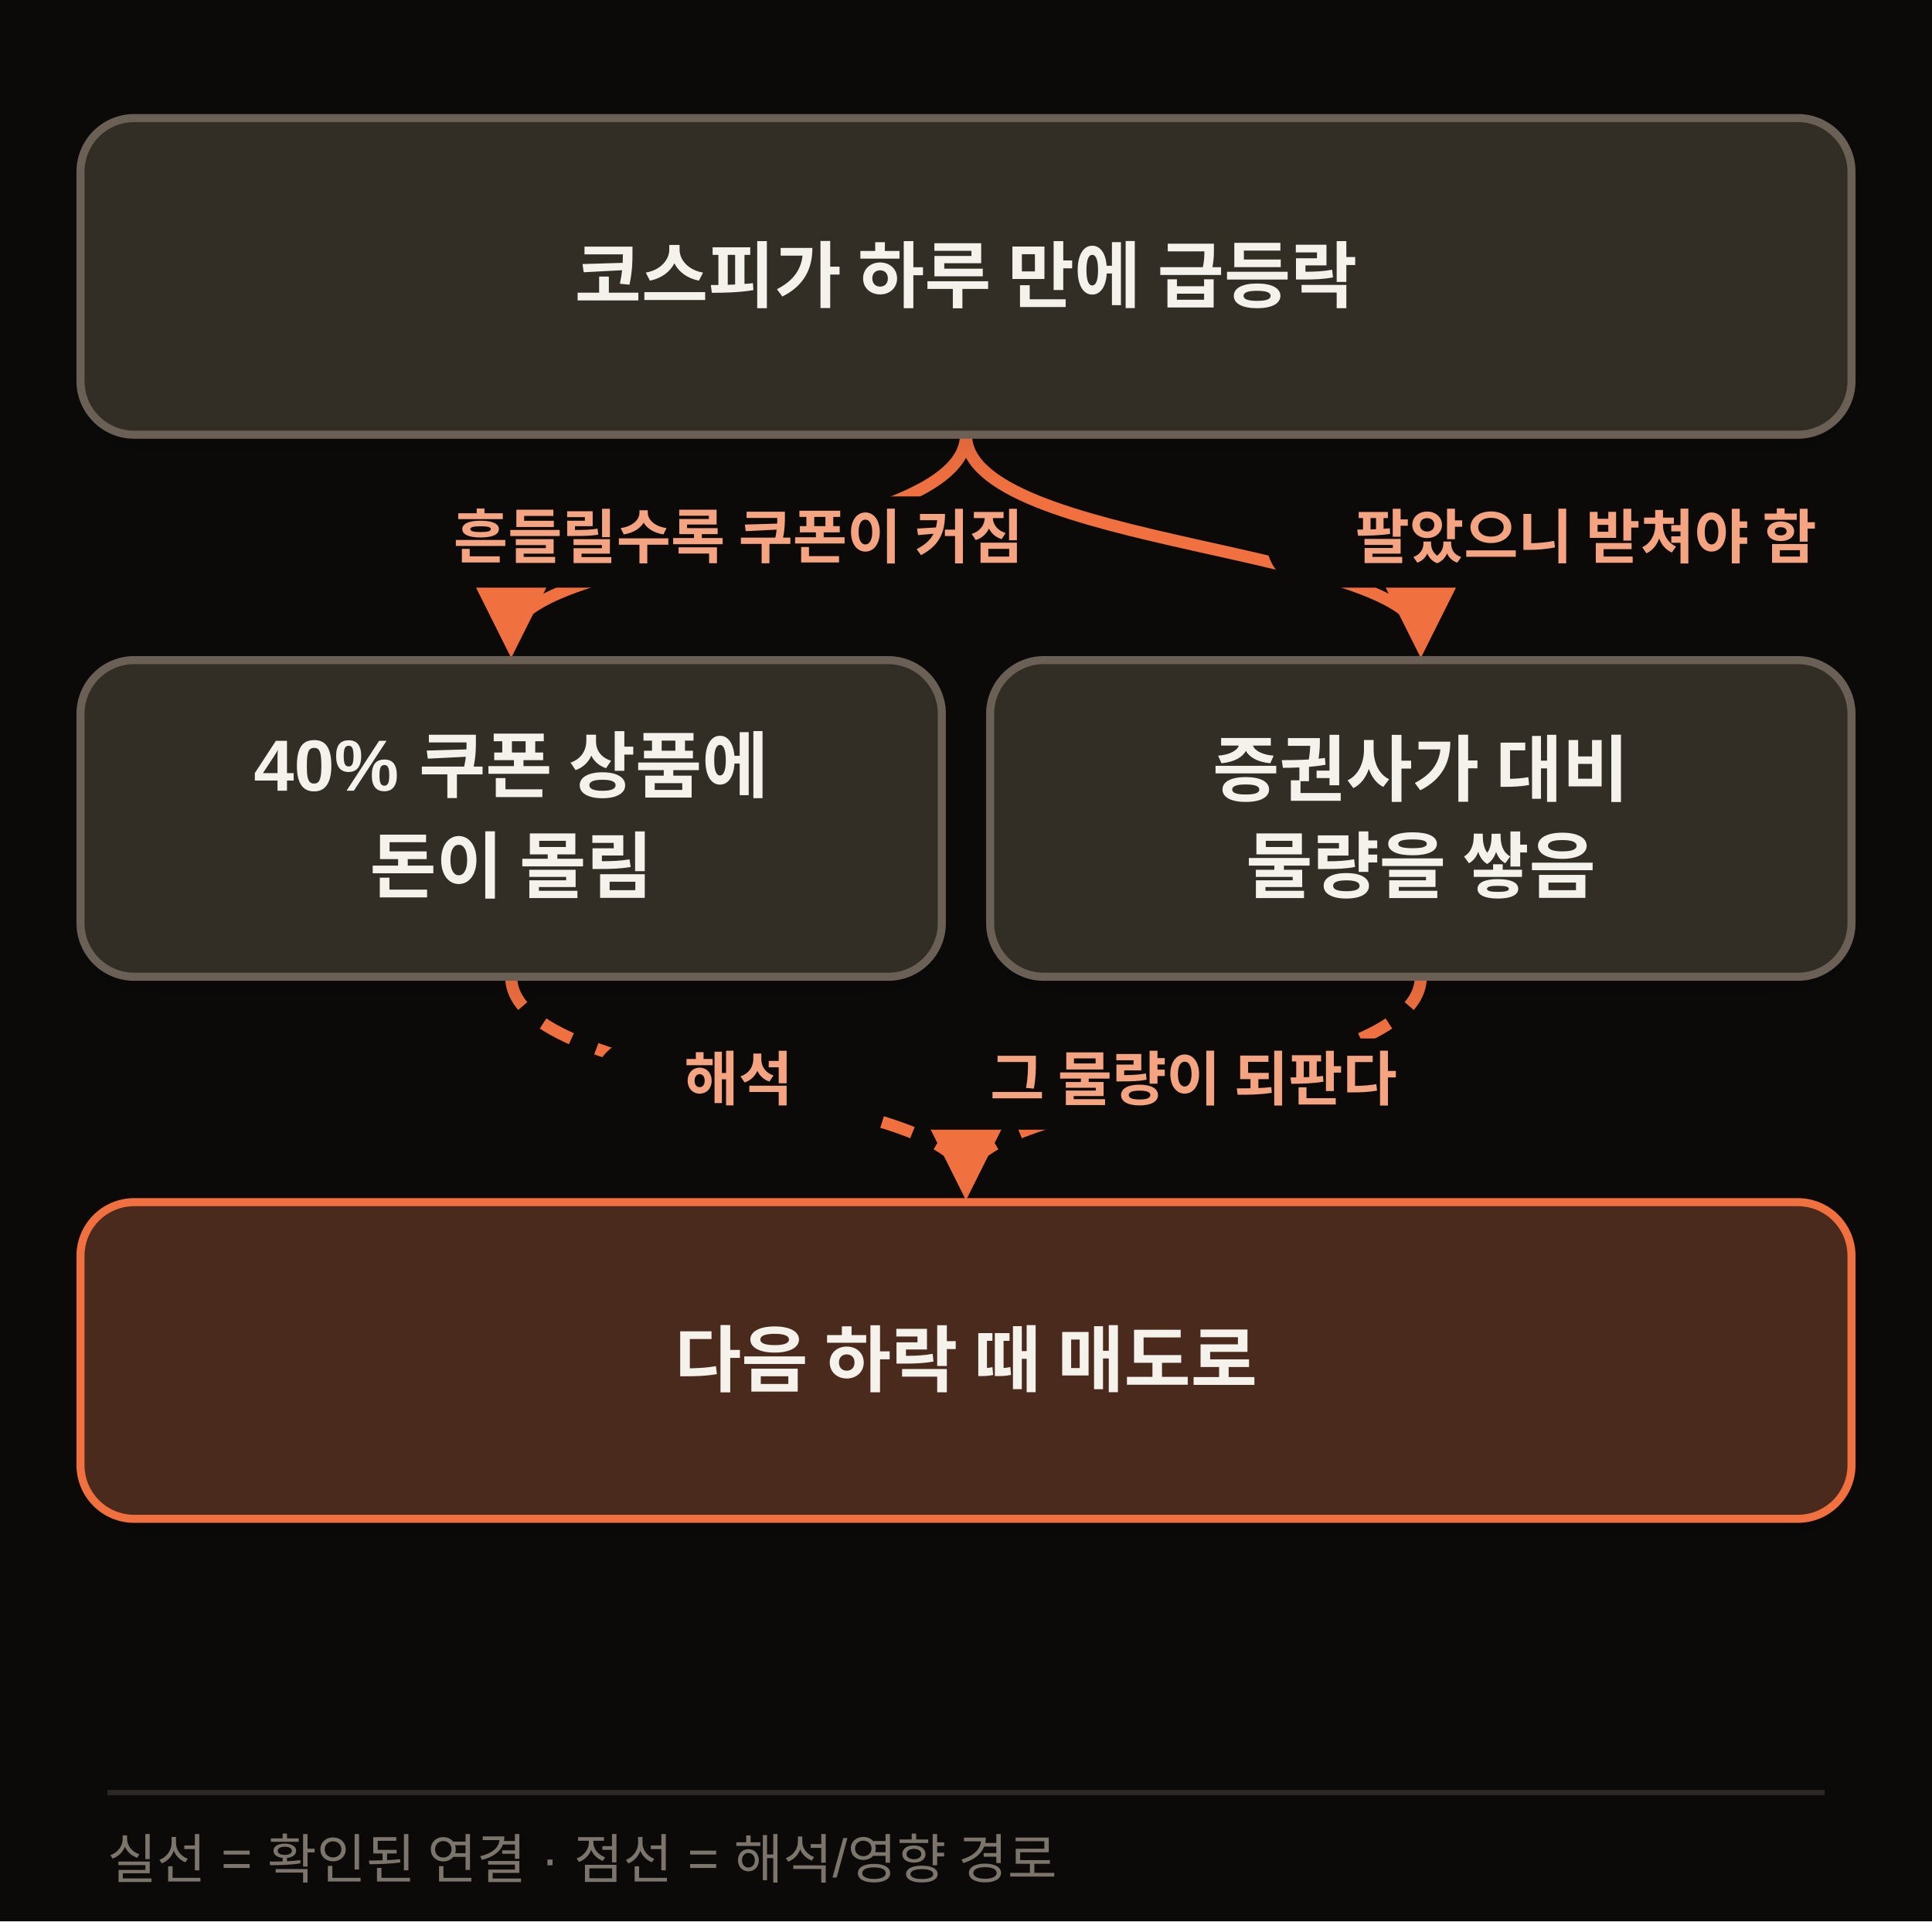
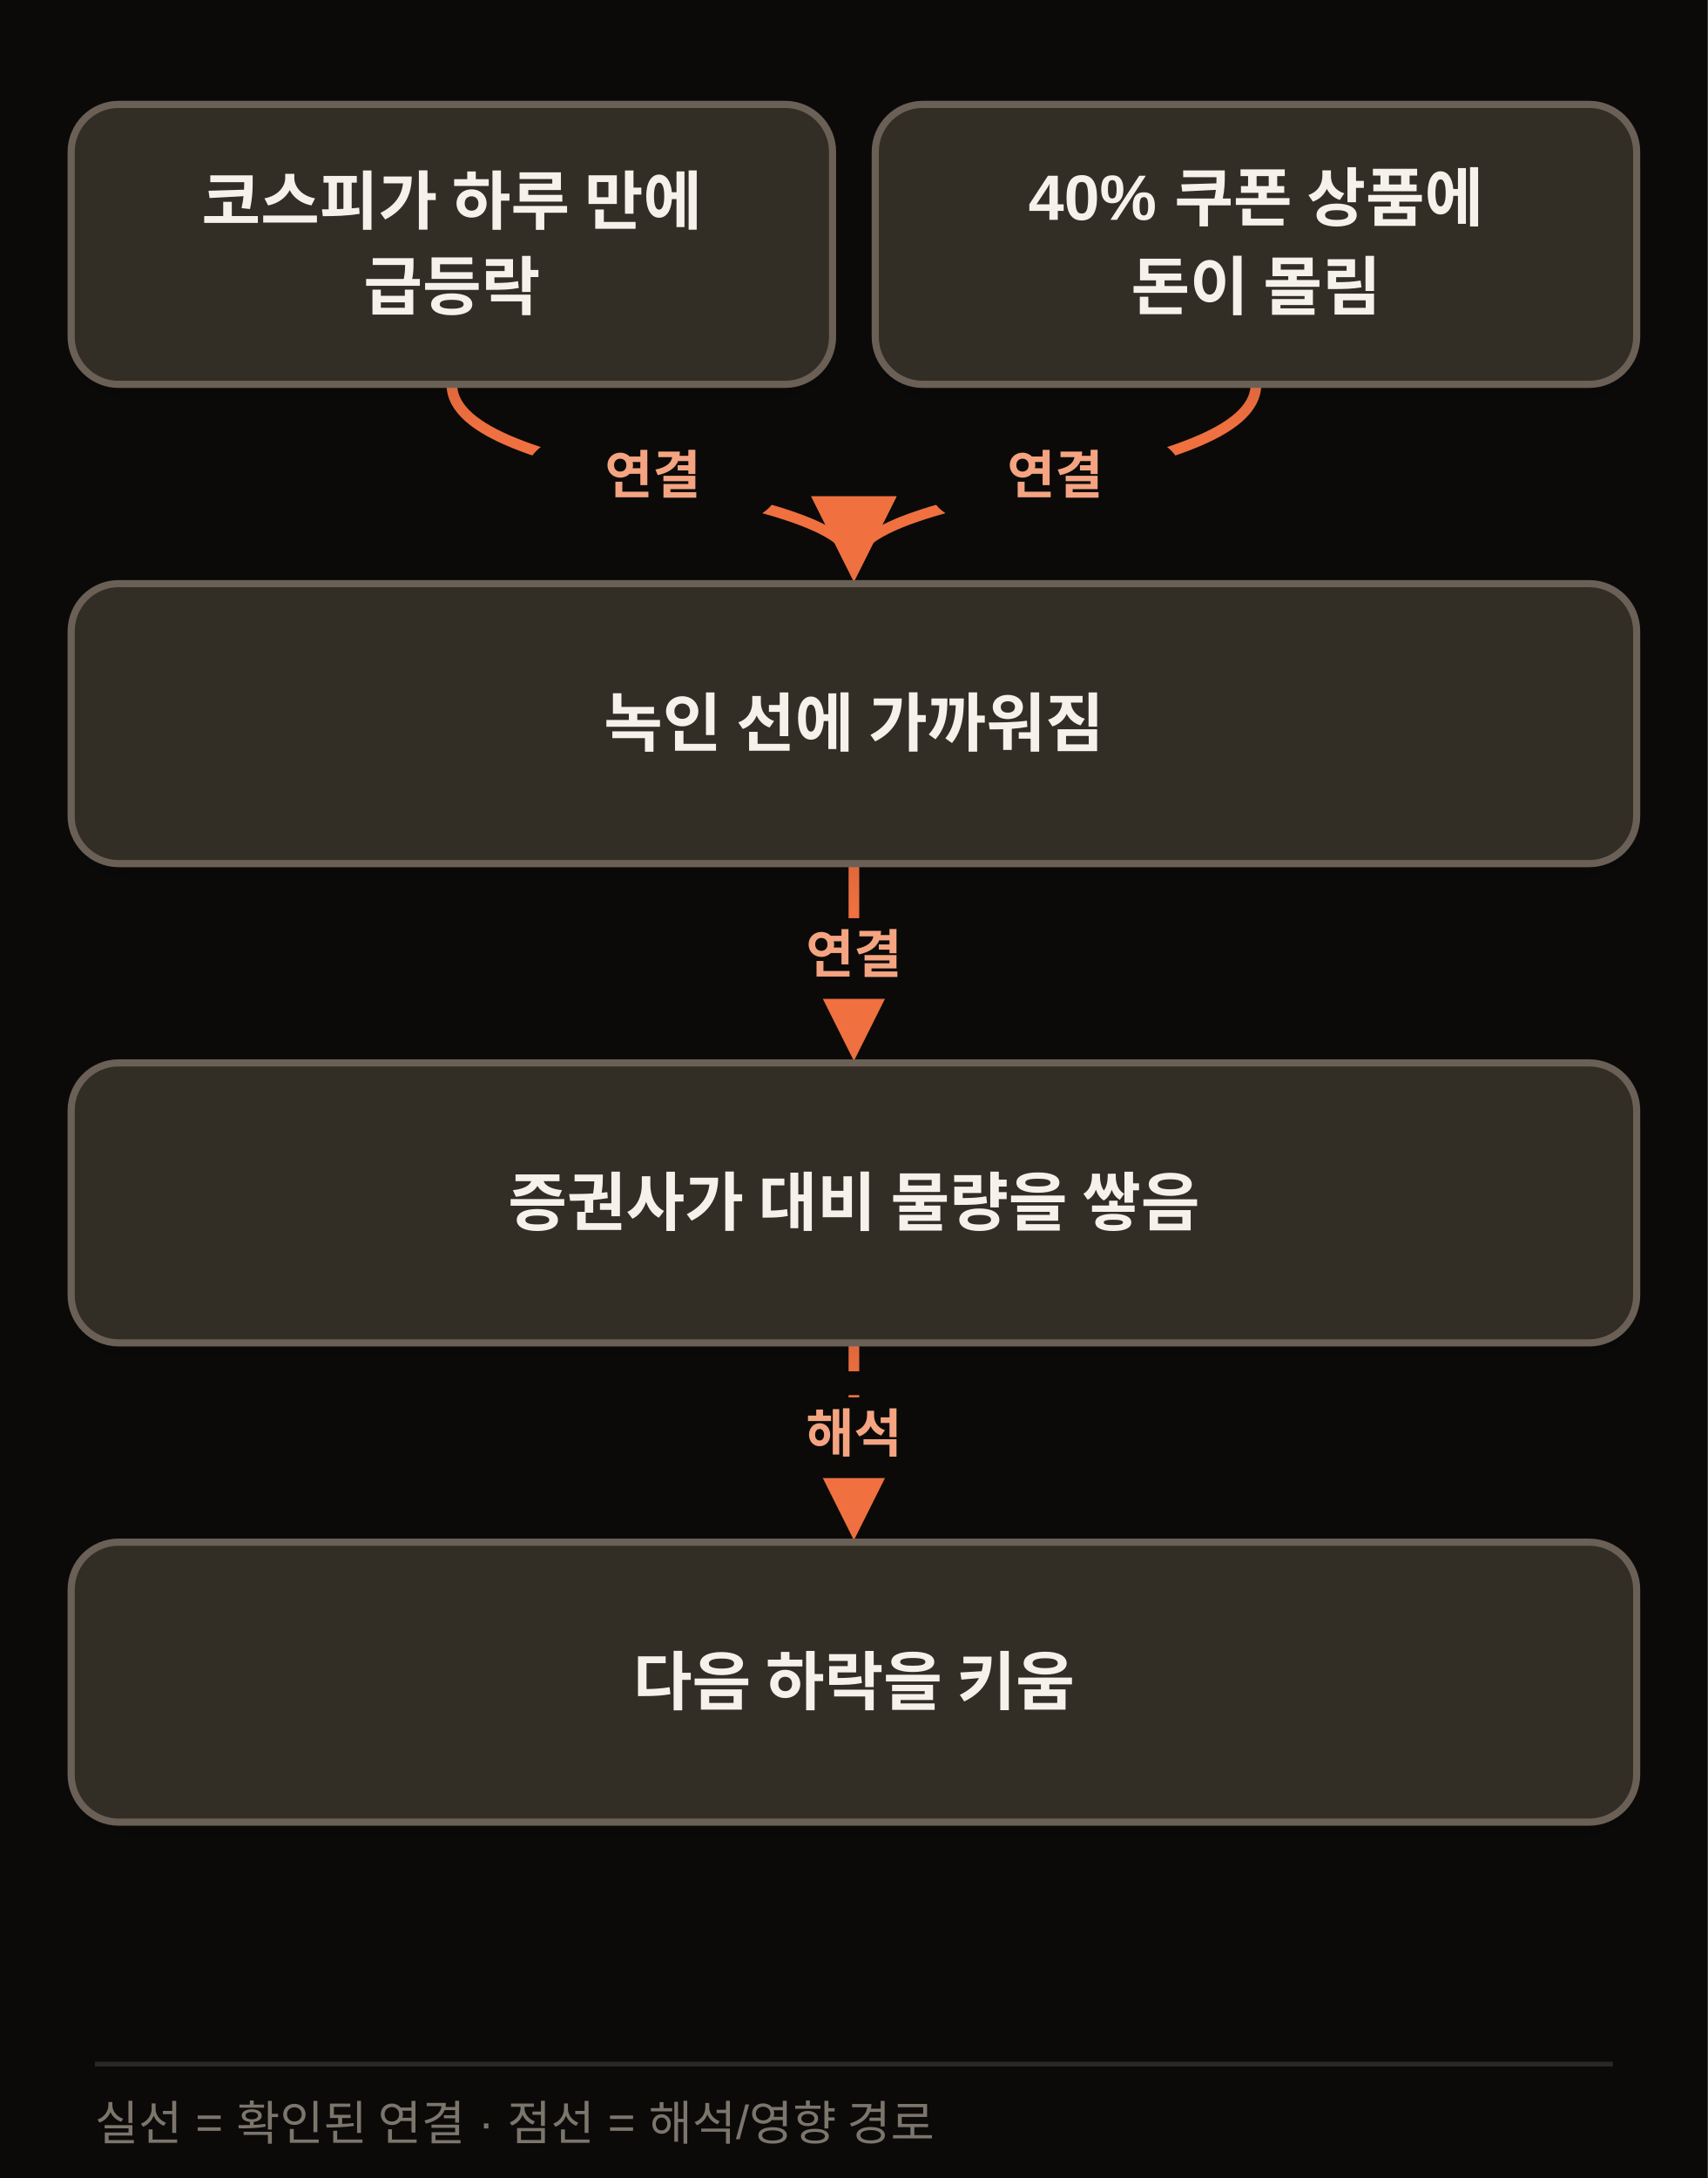
- <svg xmlns="http://www.w3.org/2000/svg" width="720" height="716" viewBox="0 0 720 716" class="morning-diagram morning-diagram-mobile" data-mobile-layout="same-topology" data-motion-orientation="TB" data-motion-steps="5">
+ <svg xmlns="http://www.w3.org/2000/svg" width="720" height="918" viewBox="0 0 720 918" class="morning-diagram morning-diagram-mobile" data-mobile-layout="same-topology" data-motion-orientation="TB" data-motion-steps="7">
  <defs>
    <filter id="shadow" x="-20%" y="-20%" width="140%" height="160%">
      <feDropShadow dx="0" dy="6" stdDeviation="8" flood-color="#111111" flood-opacity=".09" />
    </filter>
    <marker id="arrow" viewBox="0 0 10 10" refX="8" refY="5" markerWidth="8" markerHeight="8" orient="auto-start-reverse">
      <path d="M 0 0 L 10 5 L 0 10 z" fill="#F07040" />
    </marker>
  </defs>
-   <rect width="720" height="716" fill="#0B0A09" />
-   <g class="motion-step motion-edge" data-motion-step="1" data-from="A" data-to="B" style="--motion-delay:680ms">
-     <path d="M 360.0 162.0 C 360.0 204.0, 190.5 204.0, 190.5 238.0" fill="none" stroke="#F07040" stroke-width="4.5" marker-end="url(#arrow)" />
-     <rect x="156.2" y="185.0" width="238" height="34" rx="17" fill="#0B0A09" />
-     <text x="275.2" y="208.0" text-anchor="middle" font-family="Apple SD Gothic Neo,Malgun Gothic,Arial,sans-serif" font-size="22" font-weight="800" fill="#F5A481">흔들릴수록 쿠폰이 커짐</text>
+   <rect width="720" height="918" fill="#0B0A09" />
+   <g class="motion-step motion-edge" data-motion-step="1" data-from="A" data-to="C" style="--motion-delay:1360ms">
+     <path d="M 190.5 162.0 C 190.5 204.0, 360.0 204.0, 360.0 238.0" fill="none" stroke="#F07040" stroke-width="4.5" marker-end="url(#arrow)" />
+     <rect x="221.2" y="185.0" width="108" height="34" rx="17" fill="#0B0A09" />
+     <text x="275.2" y="208.0" text-anchor="middle" font-family="Apple SD Gothic Neo,Malgun Gothic,Arial,sans-serif" font-size="22" font-weight="800" fill="#F5A481">연결</text>
  </g>
-   <g class="motion-step motion-edge" data-motion-step="1" data-from="A" data-to="C" style="--motion-delay:2040ms">
-     <path d="M 360.0 162.0 C 360.0 204.0, 529.5 204.0, 529.5 238.0" fill="none" stroke="#F07040" stroke-width="4.5" marker-end="url(#arrow)" />
-     <rect x="472.0" y="185.0" width="238" height="34" rx="17" fill="#0B0A09" />
-     <text x="591.0" y="208.0" text-anchor="middle" font-family="Apple SD Gothic Neo,Malgun Gothic,Arial,sans-serif" font-size="22" font-weight="800" fill="#F5A481">팔았으니 받쳐야 함</text>
+   <g class="motion-step motion-edge" data-motion-step="1" data-from="B" data-to="C" style="--motion-delay:2040ms">
+     <path d="M 529.5 162.0 C 529.5 204.0, 360.0 204.0, 360.0 238.0" fill="none" stroke="#F07040" stroke-width="4.5" marker-end="url(#arrow)" />
+     <rect x="390.8" y="185.0" width="108" height="34" rx="17" fill="#0B0A09" />
+     <text x="444.8" y="208.0" text-anchor="middle" font-family="Apple SD Gothic Neo,Malgun Gothic,Arial,sans-serif" font-size="22" font-weight="800" fill="#F5A481">연결</text>
  </g>
-   <g class="motion-step motion-edge" data-motion-step="3" data-from="B" data-to="D" style="--motion-delay:3400ms">
-     <path d="M 190.5 364.0 C 190.5 406.0, 360.0 406.0, 360.0 440.0" fill="none" stroke="#F07040" stroke-width="4.5" stroke-dasharray="12 10" marker-end="url(#arrow)" />
-     <rect x="221.2" y="387.0" width="108" height="34" rx="17" fill="#0B0A09" />
-     <text x="275.2" y="410.0" text-anchor="middle" font-family="Apple SD Gothic Neo,Malgun Gothic,Arial,sans-serif" font-size="22" font-weight="800" fill="#F5A481">해석</text>
+   <g class="motion-step motion-edge" data-motion-step="3" data-from="C" data-to="D" style="--motion-delay:3400ms">
+     <path d="M 360.0 364.0 C 360.0 406.0, 360.0 406.0, 360.0 440.0" fill="none" stroke="#F07040" stroke-width="4.5" marker-end="url(#arrow)" />
+     <rect x="306.0" y="387.0" width="108" height="34" rx="17" fill="#0B0A09" />
+     <text x="360.0" y="410.0" text-anchor="middle" font-family="Apple SD Gothic Neo,Malgun Gothic,Arial,sans-serif" font-size="22" font-weight="800" fill="#F5A481">연결</text>
  </g>
-   <g class="motion-step motion-edge" data-motion-step="3" data-from="C" data-to="D" style="--motion-delay:4080ms">
-     <path d="M 529.5 364.0 C 529.5 406.0, 360.0 406.0, 360.0 440.0" fill="none" stroke="#F07040" stroke-width="4.5" stroke-dasharray="12 10" marker-end="url(#arrow)" />
-     <rect x="331.2" y="387.0" width="227" height="34" rx="17" fill="#0B0A09" />
-     <text x="444.8" y="410.0" text-anchor="middle" font-family="Apple SD Gothic Neo,Malgun Gothic,Arial,sans-serif" font-size="22" font-weight="800" fill="#F5A481">그 물량이 되판다</text>
+   <g class="motion-step motion-edge" data-motion-step="5" data-from="D" data-to="E" style="--motion-delay:4760ms">
+     <path d="M 360.0 566.0 C 360.0 608.0, 360.0 608.0, 360.0 642.0" fill="none" stroke="#F07040" stroke-width="4.5" stroke-dasharray="12 10" marker-end="url(#arrow)" />
+     <rect x="306.0" y="589.0" width="108" height="34" rx="17" fill="#0B0A09" />
+     <text x="360.0" y="612.0" text-anchor="middle" font-family="Apple SD Gothic Neo,Malgun Gothic,Arial,sans-serif" font-size="22" font-weight="800" fill="#F5A481">해석</text>
  </g>
  <g class="motion-step motion-node" data-motion-step="0" style="--motion-delay:0ms;--motion-accent-delay:640ms">
-     <rect class="motion-node-shape" x="30.0" y="44.0" width="660.0" height="118.0" rx="20" fill="#332E26" stroke="#6B6156" stroke-width="3" filter="url(#shadow)" />
-     <text x="360.0" y="103.0" text-anchor="middle" dominant-baseline="middle" font-family="Apple SD Gothic Neo,Malgun Gothic,Arial,sans-serif" font-size="27" font-weight="800" fill="#F5F2EC">코스피가 하루 만에 급등락</text>
+     <rect class="motion-node-shape" x="30.0" y="44.0" width="321.0" height="118.0" rx="20" fill="#332E26" stroke="#6B6156" stroke-width="3" filter="url(#shadow)" />
+     <text x="190.5" y="85.0" text-anchor="middle" dominant-baseline="middle" font-family="Apple SD Gothic Neo,Malgun Gothic,Arial,sans-serif" font-size="27" font-weight="800" fill="#F5F2EC">코스피가 하루 만에</text>
+     <text x="190.5" y="121.0" text-anchor="middle" dominant-baseline="middle" font-family="Apple SD Gothic Neo,Malgun Gothic,Arial,sans-serif" font-size="27" font-weight="800" fill="#F5F2EC">급등락</text>
  </g>
-   <g class="motion-step motion-node" data-motion-step="2" style="--motion-delay:1360ms;--motion-accent-delay:2000ms">
-     <rect class="motion-node-shape" x="30.0" y="246.0" width="321.0" height="118.0" rx="20" fill="#332E26" stroke="#6B6156" stroke-width="3" filter="url(#shadow)" />
-     <text x="190.5" y="287.0" text-anchor="middle" dominant-baseline="middle" font-family="Apple SD Gothic Neo,Malgun Gothic,Arial,sans-serif" font-size="27" font-weight="800" fill="#F5F2EC">40% 쿠폰 상품에</text>
-     <text x="190.5" y="323.0" text-anchor="middle" dominant-baseline="middle" font-family="Apple SD Gothic Neo,Malgun Gothic,Arial,sans-serif" font-size="27" font-weight="800" fill="#F5F2EC">돈이 몰림</text>
+   <g class="motion-step motion-node" data-motion-step="0" style="--motion-delay:680ms;--motion-accent-delay:1320ms">
+     <rect class="motion-node-shape" x="369.0" y="44.0" width="321.0" height="118.0" rx="20" fill="#332E26" stroke="#6B6156" stroke-width="3" filter="url(#shadow)" />
+     <text x="529.5" y="85.0" text-anchor="middle" dominant-baseline="middle" font-family="Apple SD Gothic Neo,Malgun Gothic,Arial,sans-serif" font-size="27" font-weight="800" fill="#F5F2EC">40% 쿠폰 상품에</text>
+     <text x="529.5" y="121.0" text-anchor="middle" dominant-baseline="middle" font-family="Apple SD Gothic Neo,Malgun Gothic,Arial,sans-serif" font-size="27" font-weight="800" fill="#F5F2EC">돈이 몰림</text>
  </g>
  <g class="motion-step motion-node" data-motion-step="2" style="--motion-delay:2720ms;--motion-accent-delay:3360ms">
-     <rect class="motion-node-shape" x="369.0" y="246.0" width="321.0" height="118.0" rx="20" fill="#332E26" stroke="#6B6156" stroke-width="3" filter="url(#shadow)" />
-     <text x="529.5" y="287.0" text-anchor="middle" dominant-baseline="middle" font-family="Apple SD Gothic Neo,Malgun Gothic,Arial,sans-serif" font-size="27" font-weight="800" fill="#F5F2EC">증권사가 대비</text>
-     <text x="529.5" y="323.0" text-anchor="middle" dominant-baseline="middle" font-family="Apple SD Gothic Neo,Malgun Gothic,Arial,sans-serif" font-size="27" font-weight="800" fill="#F5F2EC">물량을 쌓음</text>
+     <rect class="motion-node-shape" x="30.0" y="246.0" width="660.0" height="118.0" rx="20" fill="#332E26" stroke="#6B6156" stroke-width="3" filter="url(#shadow)" />
+     <text x="360.0" y="305.0" text-anchor="middle" dominant-baseline="middle" font-family="Apple SD Gothic Neo,Malgun Gothic,Arial,sans-serif" font-size="27" font-weight="800" fill="#F5F2EC">녹인 선에 가까워짐</text>
  </g>
-   <g class="motion-step motion-node motion-risk" data-motion-step="4" style="--motion-delay:4760ms;--motion-accent-delay:5400ms">
-     <rect class="motion-node-shape" x="30.0" y="448.0" width="660.0" height="118.0" rx="20" fill="#4A2C1A" stroke="#F07040" stroke-width="3" filter="url(#shadow)" />
-     <text x="360.0" y="507.0" text-anchor="middle" dominant-baseline="middle" font-family="Apple SD Gothic Neo,Malgun Gothic,Arial,sans-serif" font-size="27" font-weight="800" fill="#F5F2EC">다음 하락 때 매도로</text>
+   <g class="motion-step motion-node" data-motion-step="4" style="--motion-delay:4080ms;--motion-accent-delay:4720ms">
+     <rect class="motion-node-shape" x="30.0" y="448.0" width="660.0" height="118.0" rx="20" fill="#332E26" stroke="#6B6156" stroke-width="3" filter="url(#shadow)" />
+     <text x="360.0" y="507.0" text-anchor="middle" dominant-baseline="middle" font-family="Apple SD Gothic Neo,Malgun Gothic,Arial,sans-serif" font-size="27" font-weight="800" fill="#F5F2EC">증권사가 대비 물량을 쌓음</text>
  </g>
-   <line x1="40" y1="668" x2="680" y2="668" stroke="#2A2724" stroke-width="2" />
-   <text x="40" y="700" font-family="Apple SD Gothic Neo,Malgun Gothic,Arial,sans-serif" font-size="20" fill="#7C756C">실선 = 확인된 연결 · 점선 = 해석/영향 경로</text>
+   <g class="motion-step motion-node" data-motion-step="6" style="--motion-delay:5440ms;--motion-accent-delay:6080ms">
+     <rect class="motion-node-shape" x="30.0" y="650.0" width="660.0" height="118.0" rx="20" fill="#332E26" stroke="#6B6156" stroke-width="3" filter="url(#shadow)" />
+     <text x="360.0" y="709.0" text-anchor="middle" dominant-baseline="middle" font-family="Apple SD Gothic Neo,Malgun Gothic,Arial,sans-serif" font-size="27" font-weight="800" fill="#F5F2EC">다음 하락을 키움</text>
+   </g>
+   <line x1="40" y1="870" x2="680" y2="870" stroke="#2A2724" stroke-width="2" />
+   <text x="40" y="902" font-family="Apple SD Gothic Neo,Malgun Gothic,Arial,sans-serif" font-size="20" fill="#7C756C">실선 = 확인된 연결 · 점선 = 해석/영향 경로</text>
</svg>
